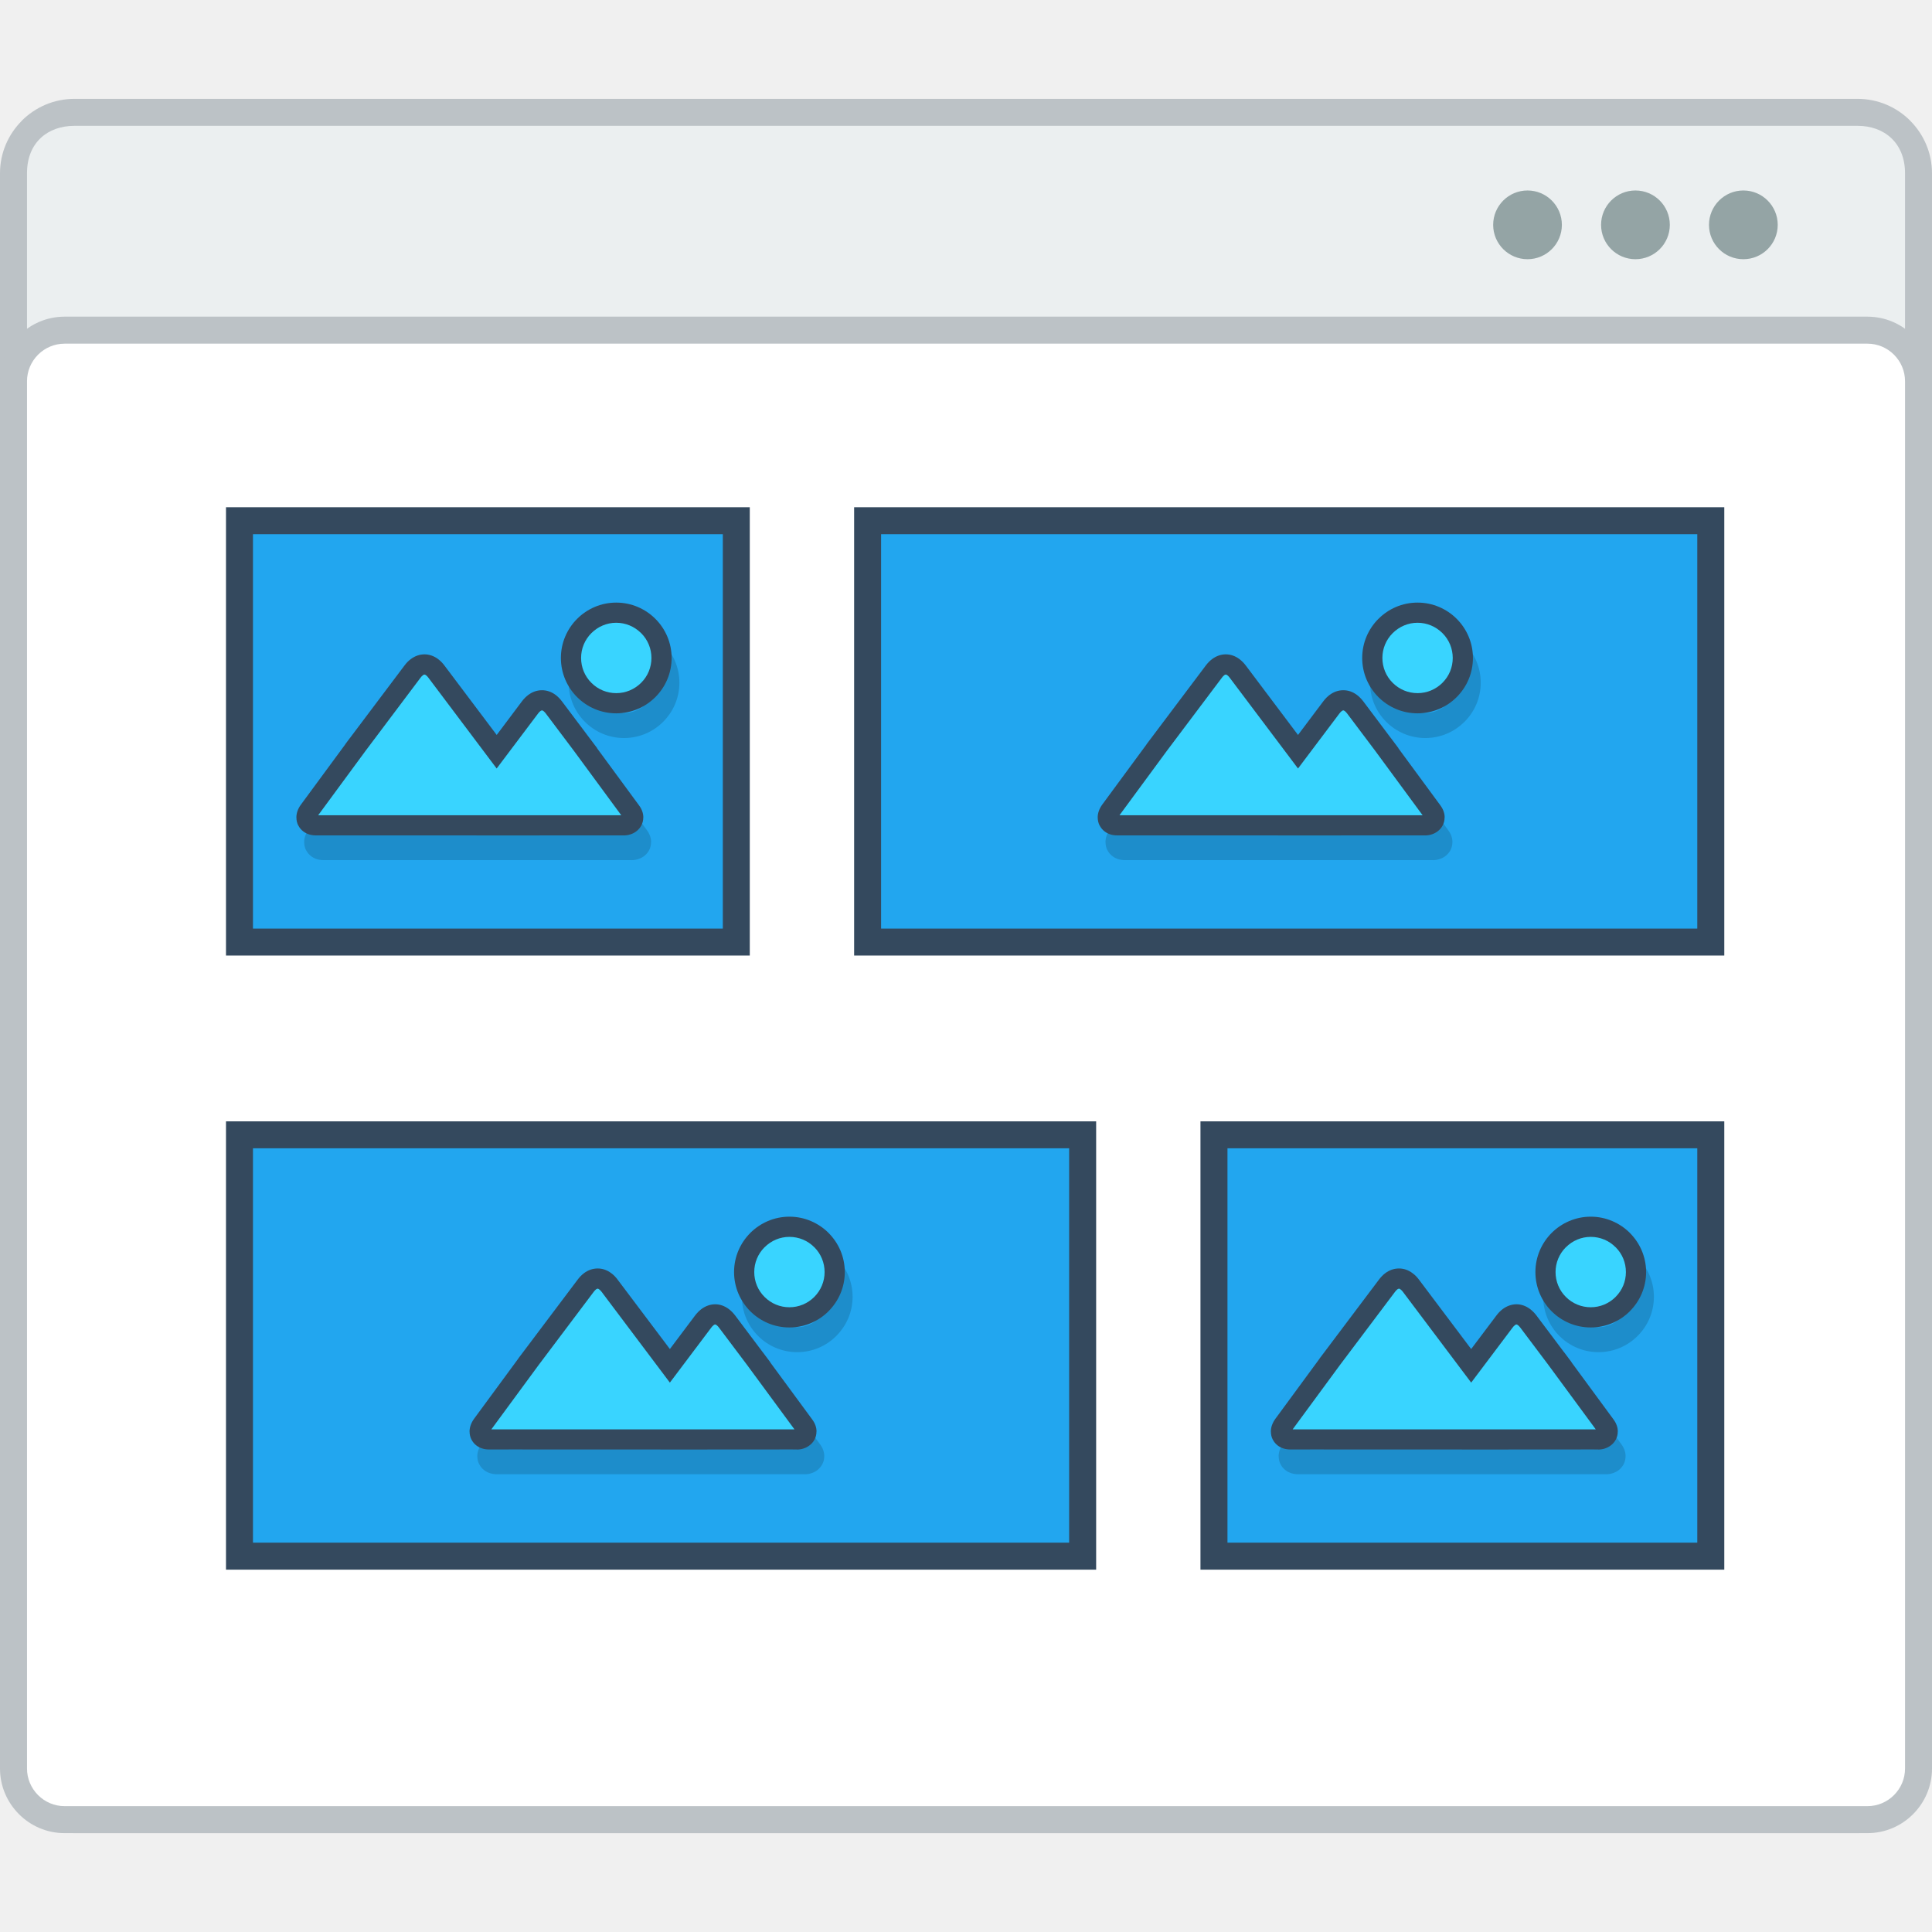
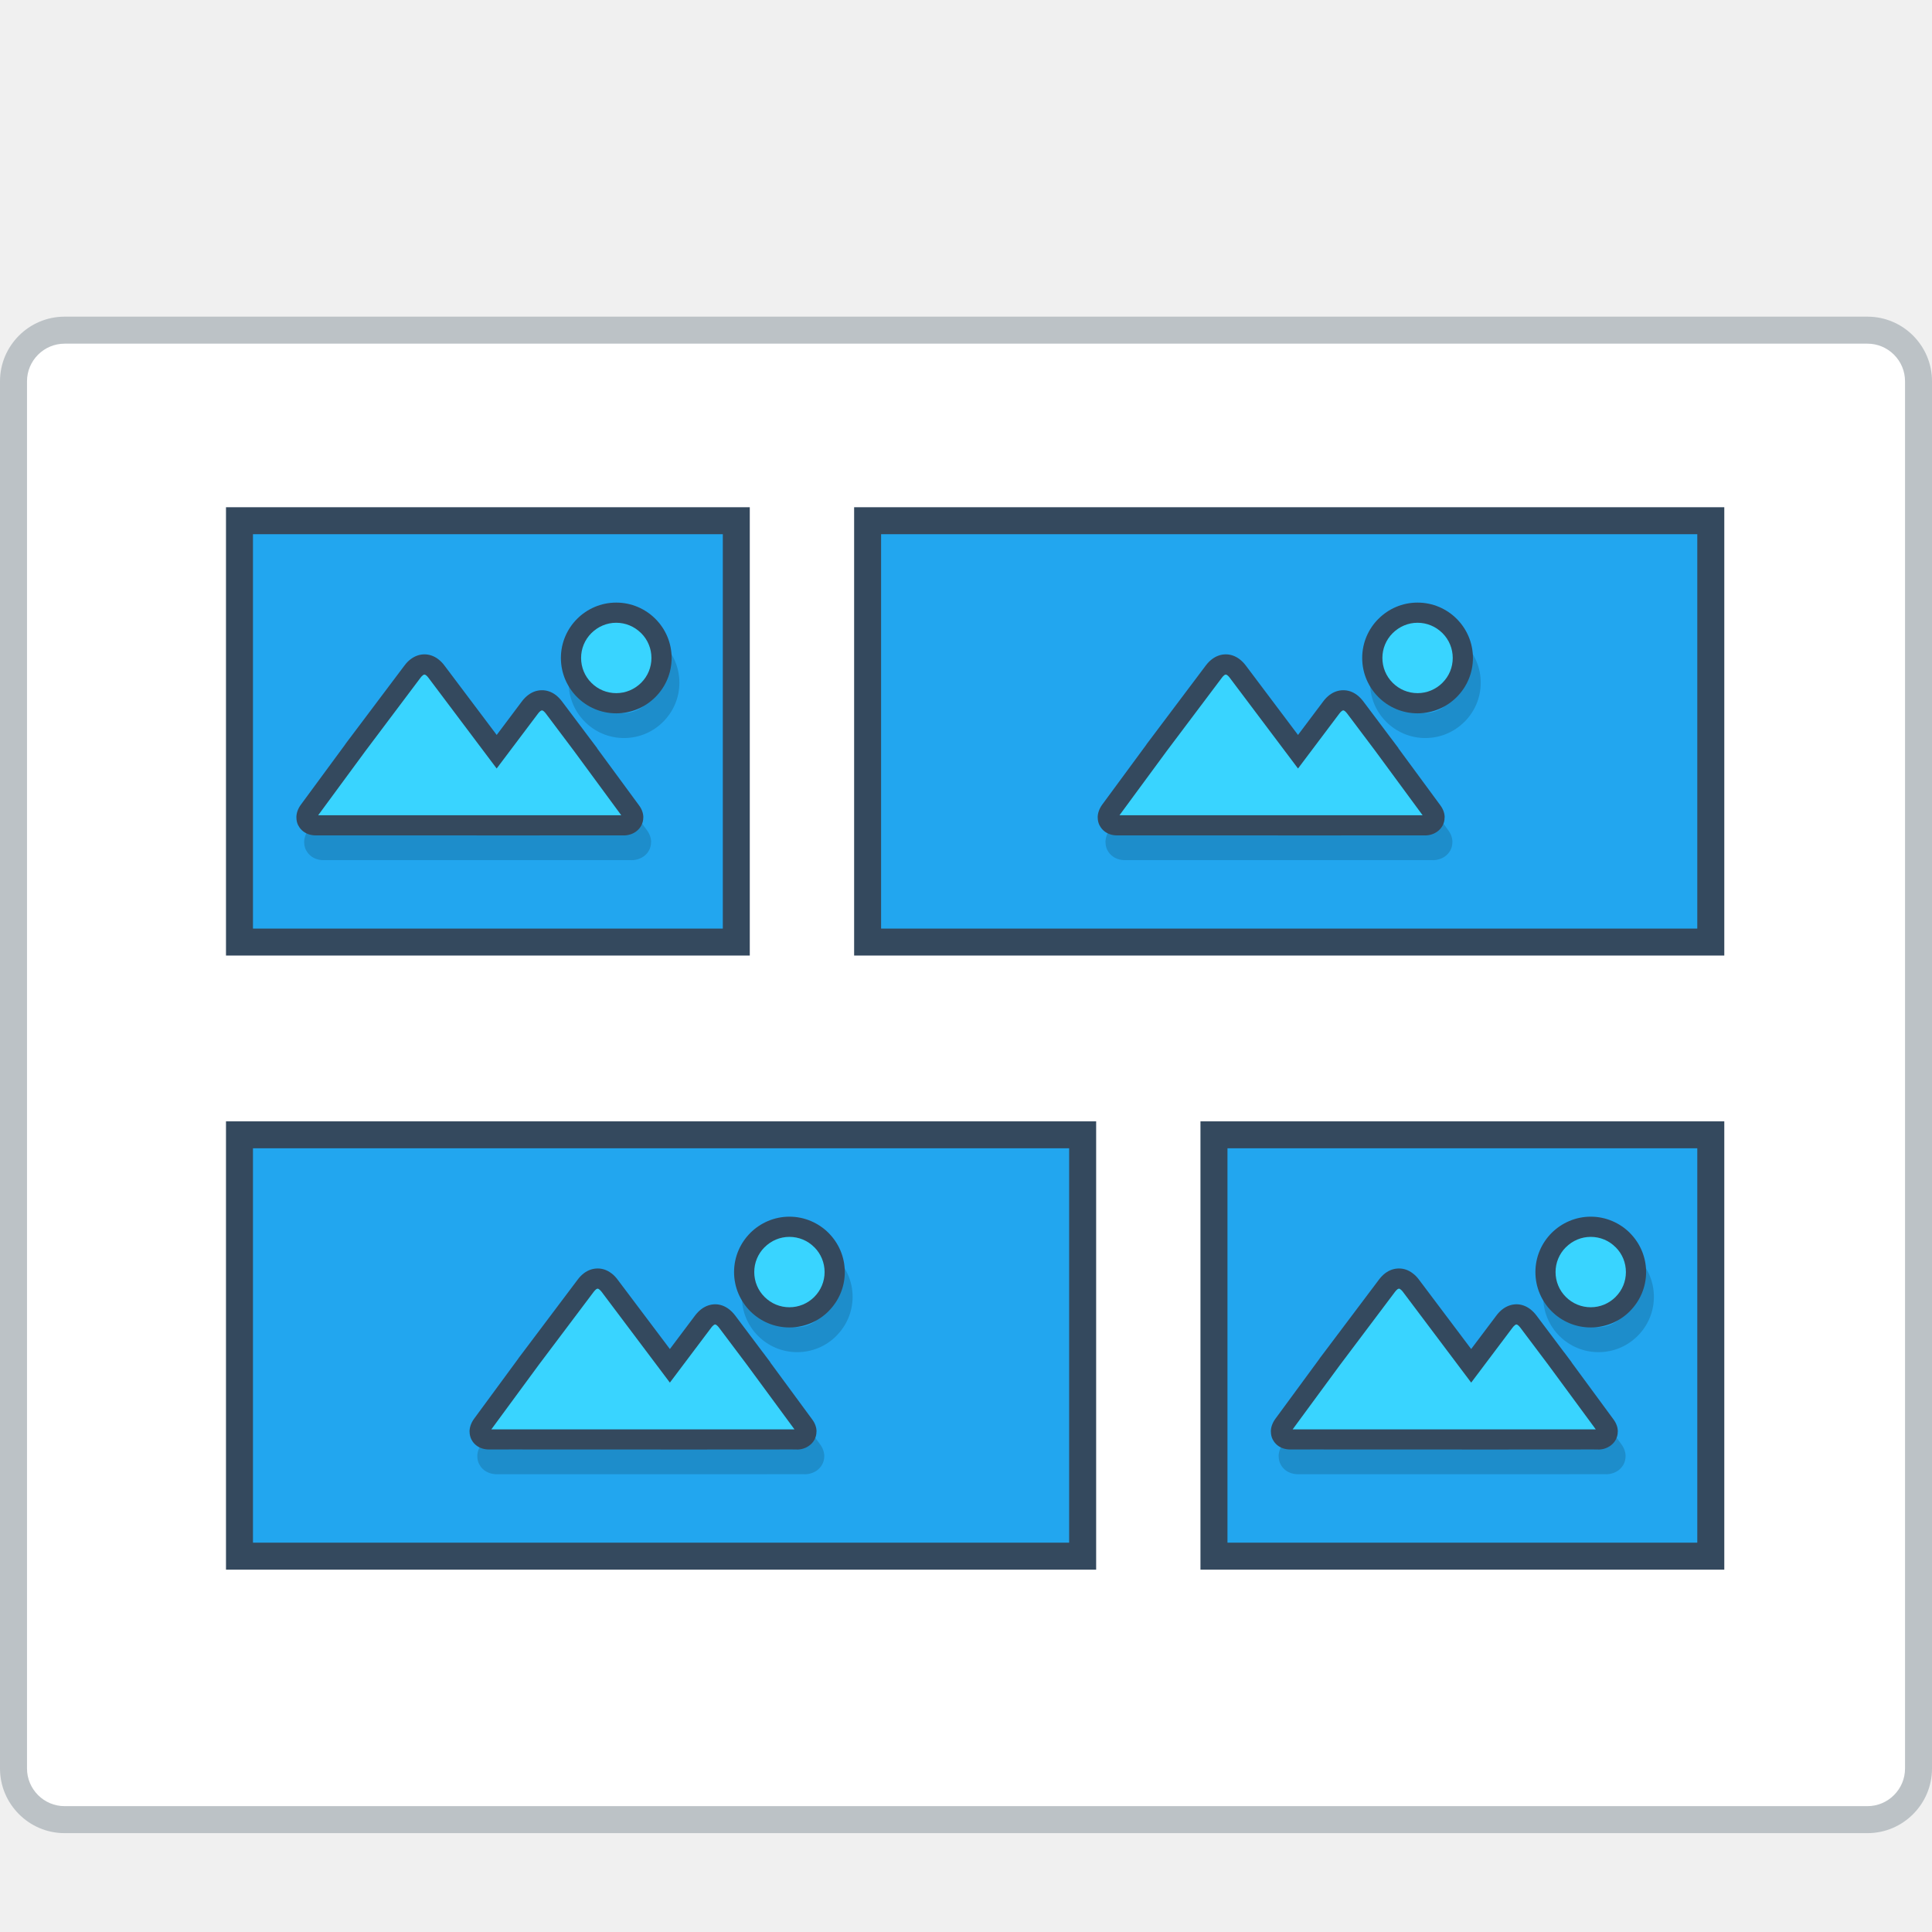
<svg xmlns="http://www.w3.org/2000/svg" version="1.0" id="Layer_1" x="0px" y="0px" width="800px" height="800px" viewBox="191.001 209.131 420.744 377.688" enable-background="new 0 0 800 800" xml:space="preserve">
  <g>
-     <path fill="#BCC2C6" d="M207.203,209.131h388.348c4.457,0,8.514,1.816,11.446,4.748v0.018c2.931,2.932,4.747,6.98,4.747,11.429   v345.299c0,4.432-1.816,8.48-4.747,11.412v0.017c-2.933,2.933-6.989,4.765-11.446,4.765H207.203c-4.465,0-8.514-1.832-11.445-4.765   v-0.017c-2.934-2.932-4.757-6.98-4.757-11.412V225.326c0-4.449,1.823-8.497,4.757-11.429v-0.018   C198.689,210.947,202.738,209.131,207.203,209.131" />
-     <path fill="#EBEFF0" d="M605.871,225.326v345.299c0,6.497-4.531,10.313-10.32,10.313H207.203c-5.781,0-10.321-3.716-10.321-10.313   V225.326c0-6.732,4.557-10.321,10.321-10.321h388.348C601.332,215.004,605.871,218.711,605.871,225.326" />
    <path fill="#BCC2C6" d="M205.063,256.564h392.629c3.873,0,7.39,1.583,9.93,4.124c2.549,2.549,4.123,6.064,4.123,9.938v302.131   c0,3.865-1.574,7.38-4.123,9.93c-2.54,2.549-6.057,4.131-9.93,4.131H205.063c-3.873,0-7.389-1.582-9.93-4.131   c-2.548-2.55-4.132-6.064-4.132-9.93V270.626c0-3.874,1.584-7.389,4.132-9.938C197.674,258.147,201.189,256.564,205.063,256.564" />
    <path fill-rule="evenodd" clip-rule="evenodd" fill="#FFFFFF" d="M205.063,262.446c-2.174,0-4.24,0.866-5.773,2.399   c-1.539,1.541-2.407,3.607-2.407,5.782v302.131c0,2.165,0.868,4.232,2.407,5.78c1.533,1.533,3.6,2.4,5.773,2.4h392.629   c2.174,0,4.24-0.867,5.772-2.4c1.542-1.548,2.407-3.6,2.407-5.78V270.626c0-2.183-0.865-4.241-2.407-5.782   c-1.532-1.533-3.599-2.399-5.772-2.399H205.063z" />
-     <path fill-rule="evenodd" clip-rule="evenodd" fill="#94A4A5" d="M547.159,229.083c4.141,0,7.489,3.356,7.489,7.489   c0,4.132-3.349,7.48-7.489,7.48c-4.133,0-7.481-3.349-7.481-7.48C539.678,232.439,543.026,229.083,547.159,229.083    M570.667,229.083c4.133,0,7.481,3.356,7.481,7.489c0,4.132-3.349,7.48-7.481,7.48c-4.14,0-7.488-3.349-7.488-7.48   C563.179,232.439,566.536,229.083,570.667,229.083z M523.659,229.083c4.132,0,7.48,3.356,7.48,7.489c0,4.132-3.349,7.48-7.48,7.48   s-7.481-3.349-7.481-7.48C516.178,232.439,519.527,229.083,523.659,229.083z" />
    <rect x="240.217" y="298.066" fill-rule="evenodd" clip-rule="evenodd" fill="#34495E" width="114.068" height="97.633" />
    <rect x="246.09" y="303.939" fill="#22A6EF" width="102.322" height="85.886" />
    <path opacity="0.15" d="M331.585,331.596c-1.2-1.191-2.857-1.924-4.683-1.924c-1.832,0-3.481,0.733-4.68,1.924   c-1.193,1.192-1.934,2.85-1.934,4.682c0,1.824,0.74,3.474,1.939,4.673c1.192,1.2,2.851,1.933,4.674,1.933   c1.825,0,3.482-0.733,4.683-1.933c1.19-1.191,1.924-2.849,1.924-4.673C333.509,334.446,332.775,332.788,331.585,331.596    M326.902,324.224c3.324,0,6.332,1.349,8.514,3.532l0.009,0.008c2.183,2.174,3.533,5.19,3.533,8.514   c0,3.323-1.351,6.331-3.533,8.513l-0.009,0.008c-2.182,2.183-5.189,3.532-8.514,3.532c-3.331,0-6.348-1.35-8.521-3.532   c-2.183-2.183-3.54-5.198-3.54-8.521c0-3.324,1.357-6.34,3.54-8.514l0.008-0.008C320.572,325.573,323.58,324.224,326.902,324.224z    M321.131,353.78v-0.008l0.083,0.117l1.524,2.024l-0.025,0.025l9.155,12.437c0.658,0.883,0.934,1.783,0.934,2.632h-0.017   c0.009,0.667-0.159,1.275-0.45,1.8c-0.275,0.5-0.659,0.933-1.108,1.266c-0.759,0.549-1.724,0.858-2.699,0.858v-0.009h-23h-44.043   c-1.057,0-1.982-0.3-2.69-0.833c-0.483-0.358-0.874-0.816-1.149-1.357h-0.008c-0.26-0.517-0.393-1.092-0.393-1.717h-0.008   c0-0.908,0.316-1.874,1-2.799l9.629-13.104l-0.009-0.017l0.884-1.175l0.108-0.142l0,0l0.017-0.025l11.912-15.835   c0.426-0.559,0.884-1.025,1.366-1.383c0.933-0.7,1.95-1.05,3.008-1.042c1.05,0.008,2.058,0.359,2.974,1.042   c0.491,0.366,0.949,0.824,1.367,1.383l11.369,15.128l5.507-7.323c0.418-0.558,0.876-1.016,1.358-1.391   c0.916-0.683,1.925-1.033,2.991-1.033c1.049,0,2.065,0.342,2.989,1.033c0.484,0.367,0.941,0.833,1.368,1.391l6.03,8.022   L321.131,353.78z M325.945,369.491l-9.196-12.504l-0.393-0.525l-5.622-7.48l-0.017-0.017l-0.009,0.017l-6.364,8.447l-1.316,1.75   l-2.167,2.891l-2.174-2.891l-1.308-1.75l-12.229-16.252l-0.017-0.025l-0.018,0.025l-11.546,15.353l-0.341,0.467l-9.197,12.496   l41.494,0.009L325.945,369.491z" />
    <path fill="#34495E" d="M325.204,318.834c3.323,0,6.33,1.35,8.521,3.532l0.008,0.008c2.184,2.183,3.533,5.199,3.533,8.514   c0,3.333-1.35,6.332-3.533,8.521l-0.008,0.009c-2.191,2.183-5.198,3.532-8.521,3.532c-3.324,0-6.339-1.35-8.522-3.532   c-2.183-2.182-3.531-5.198-3.531-8.53c0-3.315,1.349-6.331,3.531-8.514l0.008-0.008   C318.873,320.184,321.888,318.834,325.204,318.834 M319.43,348.39L319.43,348.39l0.085,0.109l1.532,2.032l-0.025,0.017   l9.146,12.445c0.66,0.883,0.934,1.783,0.934,2.632h-0.008c0,0.667-0.167,1.267-0.458,1.8c-0.267,0.5-0.659,0.924-1.107,1.258   c-0.751,0.558-1.726,0.857-2.7,0.857v-0.008l-23.001,0.008l-44.034-0.008c-1.066,0-1.982-0.3-2.691-0.825   c-0.49-0.358-0.883-0.816-1.148-1.366h-0.017c-0.251-0.517-0.392-1.083-0.383-1.716h-0.009c0-0.899,0.308-1.874,0.992-2.799   l9.637-13.096l-0.008-0.016l0.875-1.175l0.107-0.142l0,0l0.025-0.024l11.913-15.836c0.416-0.566,0.883-1.033,1.366-1.391   c0.933-0.7,1.949-1.042,3.007-1.042c1.05,0.008,2.058,0.359,2.965,1.042c0.492,0.375,0.951,0.833,1.366,1.391l11.38,15.12   l5.498-7.323c0.417-0.55,0.875-1.016,1.366-1.383c0.908-0.683,1.925-1.032,2.982-1.032c1.05-0.008,2.066,0.333,3,1.032   c0.482,0.367,0.94,0.833,1.357,1.383l6.039,8.03L319.43,348.39z" />
    <path fill-rule="evenodd" clip-rule="evenodd" fill="#39D4FF" d="M325.204,323.225c-2.042,0-3.965,0.808-5.448,2.291l0.025-0.025   c-1.441,1.45-2.232,3.366-2.232,5.398c0,2.05,0.799,3.982,2.24,5.415c1.441,1.449,3.373,2.249,5.415,2.249   c2.04,0,3.964-0.8,5.456-2.282l-0.024,0.017c1.44-1.433,2.232-3.349,2.232-5.398c0-2.033-0.792-3.949-2.208-5.373l-0.05-0.042   C329.168,324.04,327.244,323.225,325.204,323.225 M260.294,365.143h43.533h22.468l-10.313-14.028l-6.115-8.13   c-0.141-0.184-0.308-0.375-0.49-0.517c-0.092-0.066-0.227-0.158-0.351-0.158s-0.251,0.083-0.351,0.158   c-0.191,0.142-0.358,0.333-0.491,0.517l-9.021,11.979l-14.878-19.785c-0.142-0.192-0.309-0.375-0.491-0.509   c-0.101-0.083-0.233-0.167-0.36-0.167c-0.123,0-0.248,0.083-0.341,0.158c-0.189,0.142-0.357,0.325-0.499,0.517l-11.979,15.936   L260.294,365.143z" />
    <rect x="377.01" y="298.066" fill-rule="evenodd" clip-rule="evenodd" fill="#34495E" width="189.501" height="97.633" />
    <rect x="382.883" y="303.939" fill="#22A6EF" width="177.747" height="85.886" />
    <path opacity="0.15" d="M506.09,331.596c-1.199-1.191-2.849-1.924-4.682-1.924c-1.824,0-3.482,0.733-4.673,1.924   c-1.199,1.192-1.934,2.85-1.934,4.682c0,1.824,0.741,3.474,1.934,4.673c1.198,1.2,2.849,1.933,4.673,1.933   c1.833,0,3.482-0.733,4.682-1.933c1.191-1.191,1.933-2.849,1.933-4.673C508.022,334.446,507.281,332.788,506.09,331.596    M501.408,324.224c3.324,0,6.331,1.349,8.515,3.532l0.016,0.008c2.184,2.174,3.532,5.19,3.532,8.514   c0,3.323-1.349,6.331-3.532,8.513l-0.016,0.008c-2.184,2.183-5.19,3.532-8.515,3.532c-3.323,0-6.339-1.35-8.521-3.532   c-2.184-2.183-3.531-5.198-3.531-8.521c0-3.324,1.348-6.34,3.531-8.514l0.008-0.008   C495.078,325.573,498.085,324.224,501.408,324.224z M495.635,353.78v-0.008l0.084,0.117l1.533,2.024l-0.025,0.025l9.146,12.437   c0.659,0.883,0.934,1.783,0.934,2.632h-0.009c0,0.667-0.166,1.275-0.449,1.8c-0.284,0.5-0.667,0.933-1.116,1.266   c-0.758,0.549-1.725,0.858-2.699,0.858v-0.009h-23.001h-44.034c-1.066,0-1.982-0.3-2.691-0.833   c-0.49-0.358-0.883-0.816-1.148-1.357h-0.017c-0.251-0.517-0.384-1.092-0.384-1.717h-0.017c0-0.908,0.316-1.874,1-2.799   l9.638-13.104l-0.009-0.017l0.884-1.175l0.1-0.142l0,0l0.025-0.025l11.913-15.835c0.415-0.559,0.874-1.025,1.366-1.383   c0.932-0.7,1.949-1.05,3.006-1.042c1.05,0.008,2.059,0.359,2.966,1.042c0.492,0.366,0.95,0.824,1.366,1.383l11.372,15.128   l5.506-7.323c0.417-0.558,0.875-1.016,1.366-1.391c0.916-0.683,1.925-1.033,2.982-1.033c1.049,0,2.065,0.342,2.99,1.033   c0.491,0.367,0.95,0.833,1.366,1.391l6.04,8.022L495.635,353.78z M500.451,369.491l-9.197-12.504l-0.384-0.525l-5.631-7.48   l-0.008-0.017l-0.019,0.017l-6.354,8.447l-1.316,1.75l-2.174,2.891l-2.167-2.891l-1.314-1.75l-12.23-16.252l-0.009-0.025   l-0.017,0.025l-11.555,15.353l-0.341,0.467l-9.188,12.496l41.485,0.009L500.451,369.491z" />
    <path fill="#34495E" d="M499.71,318.834c3.323,0,6.339,1.35,8.521,3.532l0.009,0.008c2.182,2.183,3.531,5.199,3.531,8.514   c0,3.333-1.35,6.332-3.531,8.521l-0.009,0.009c-2.183,2.183-5.198,3.532-8.521,3.532c-3.324,0-6.341-1.35-8.522-3.532   c-2.184-2.182-3.533-5.198-3.533-8.53c0-3.315,1.35-6.331,3.533-8.514l0.017-0.008C493.378,320.184,496.394,318.834,499.71,318.834    M493.945,348.39L493.945,348.39l0.082,0.109l1.524,2.032l-0.024,0.017l9.155,12.445c0.649,0.883,0.933,1.783,0.933,2.632h-0.018   c0.009,0.667-0.158,1.267-0.449,1.8c-0.273,0.5-0.658,0.924-1.115,1.258c-0.75,0.558-1.717,0.857-2.691,0.857v-0.008l-23,0.008   l-44.042-0.008c-1.066,0-1.983-0.3-2.691-0.825c-0.483-0.358-0.876-0.816-1.15-1.366h-0.008c-0.258-0.517-0.392-1.083-0.392-1.716   h-0.008c0-0.899,0.316-1.874,0.99-2.799l9.639-13.096l-0.008-0.016l0.882-1.175l0.11-0.142l0,0l0.016-0.024l11.912-15.836   c0.425-0.566,0.883-1.033,1.367-1.391c0.933-0.7,1.947-1.042,3.006-1.042c1.051,0.008,2.059,0.359,2.967,1.042   c0.491,0.375,0.949,0.833,1.373,1.391l11.372,15.12l5.507-7.323c0.407-0.55,0.874-1.016,1.357-1.383   c0.917-0.683,1.924-1.032,2.98-1.032c1.06-0.008,2.067,0.333,3,1.032c0.483,0.367,0.942,0.833,1.366,1.383l6.032,8.03   L493.945,348.39z" />
    <path fill-rule="evenodd" clip-rule="evenodd" fill="#39D4FF" d="M499.71,323.225c-2.034,0-3.958,0.808-5.449,2.291l0.025-0.025   c-1.441,1.45-2.233,3.366-2.233,5.398c0,2.05,0.801,3.982,2.241,5.415c1.45,1.449,3.382,2.249,5.416,2.249   c2.04,0,3.973-0.8,5.456-2.282l-0.025,0.017c1.441-1.433,2.232-3.349,2.232-5.398c0-2.033-0.791-3.949-2.207-5.373l-0.041-0.042   C503.683,324.04,501.75,323.225,499.71,323.225 M434.799,365.143h43.535h22.475l-10.32-14.028l-6.115-8.13   c-0.142-0.184-0.309-0.375-0.491-0.517c-0.093-0.066-0.225-0.158-0.343-0.158c-0.133,0-0.258,0.083-0.358,0.158   c-0.183,0.142-0.349,0.333-0.489,0.517l-9.015,11.979l-14.887-19.785c-0.141-0.192-0.308-0.375-0.491-0.509   c-0.101-0.083-0.233-0.167-0.358-0.167c-0.116,0-0.25,0.083-0.342,0.158c-0.183,0.142-0.349,0.325-0.491,0.517l-11.988,15.936   L434.799,365.143z" />
    <rect x="452.434" y="431.807" fill-rule="evenodd" clip-rule="evenodd" fill="#34495E" width="114.077" height="97.633" />
    <rect x="458.316" y="437.672" fill="#22A6EF" width="102.313" height="85.886" />
    <path opacity="0.15" d="M543.802,465.328c-1.19-1.182-2.849-1.916-4.682-1.916c-1.823,0-3.481,0.734-4.674,1.916   c-1.19,1.199-1.934,2.85-1.934,4.683s0.743,3.481,1.934,4.682c1.2,1.198,2.851,1.933,4.674,1.933c1.833,0,3.491-0.734,4.682-1.933   c1.19-1.2,1.934-2.849,1.934-4.682S544.992,466.527,543.802,465.328 M539.12,457.964c3.324,0,6.331,1.35,8.515,3.533h0.017   c2.182,2.182,3.53,5.197,3.53,8.514c0,3.332-1.349,6.33-3.53,8.514l-0.017,0.017c-2.184,2.183-5.19,3.531-8.515,3.531   c-3.323,0-6.34-1.349-8.522-3.531c-2.184-2.184-3.531-5.198-3.531-8.53c0-3.316,1.348-6.332,3.531-8.514h0.009   C532.789,459.313,535.804,457.964,539.12,457.964z M533.348,487.521L533.348,487.521l0.082,0.099l1.533,2.033l-0.024,0.017   l9.154,12.446c0.651,0.883,0.925,1.781,0.925,2.632h-0.009c0,0.666-0.166,1.266-0.449,1.799c-0.282,0.501-0.658,0.916-1.115,1.267   c-0.75,0.55-1.726,0.85-2.7,0.85v-0.017l-23,0.017H473.71c-1.066-0.017-1.982-0.316-2.691-0.833   c-0.491-0.367-0.883-0.817-1.149-1.366h-0.009c-0.257-0.517-0.391-1.082-0.391-1.716h-0.016c0-0.899,0.315-1.865,0.998-2.799   l9.64-13.096l-0.009-0.017l0.883-1.165l0.101-0.15h0.008l0.016-0.034l11.913-15.827c0.416-0.567,0.874-1.018,1.366-1.384   c0.934-0.7,1.949-1.049,3.006-1.049c1.051,0.017,2.059,0.365,2.968,1.049c0.491,0.366,0.948,0.833,1.366,1.384l11.37,15.11   l5.507-7.313c0.416-0.55,0.874-1.017,1.366-1.383c0.908-0.683,1.924-1.034,2.982-1.034c1.05,0,2.065,0.334,2.989,1.034   c0.492,0.366,0.951,0.833,1.367,1.383l6.039,8.03L533.348,487.521z M538.171,503.232l-9.206-12.513l-0.383-0.517l-5.632-7.48   l-0.008-0.017l-0.017,0.017l-6.355,8.447l-1.316,1.75l-2.175,2.882l-2.166-2.882l-1.315-1.75l-12.23-16.262l-0.008-0.016   l-0.017,0.016L485.79,490.27l-0.335,0.467l-9.196,12.496h41.485H538.171z" />
    <path fill="#34495E" d="M537.429,452.566c3.315,0,6.332,1.366,8.515,3.531l0.008,0.018c2.182,2.184,3.533,5.197,3.533,8.513   c0,3.316-1.352,6.331-3.533,8.514l-0.008,0.017c-2.183,2.184-5.199,3.533-8.515,3.533c-3.332,0-6.347-1.35-8.53-3.533   c-2.174-2.182-3.523-5.197-3.523-8.53c0-3.315,1.35-6.329,3.523-8.513l0.017-0.018   C531.098,453.933,534.105,452.566,537.429,452.566 M531.656,482.122L531.656,482.122l0.084,0.117l1.523,2.032l-0.017,0.017   l9.147,12.445c0.649,0.884,0.932,1.783,0.932,2.634h-0.016c0.008,0.665-0.158,1.265-0.451,1.798   c-0.273,0.501-0.657,0.917-1.107,1.251c-0.758,0.565-1.724,0.865-2.698,0.865v-0.016l-23,0.016l-44.043-0.016   c-1.059,0-1.982-0.301-2.691-0.817c-0.491-0.366-0.874-0.815-1.149-1.366h-0.009c-0.258-0.517-0.39-1.083-0.39-1.715h-0.01   c0-0.899,0.317-1.867,0.999-2.799l9.631-13.113l-0.009-0.017l0.883-1.167l0.109-0.132l0.016-0.033l11.912-15.828   c0.426-0.567,0.885-1.033,1.367-1.4c0.933-0.699,1.949-1.031,3.007-1.031c1.059,0,2.059,0.349,2.975,1.048   c0.482,0.351,0.948,0.816,1.366,1.384l11.37,15.111l5.507-7.314c0.407-0.55,0.874-1.016,1.358-1.383   c0.916-0.684,1.924-1.032,2.981-1.05c1.059,0,2.066,0.351,3,1.05c0.482,0.367,0.94,0.833,1.365,1.383l6.031,8.031L531.656,482.122z   " />
    <path fill-rule="evenodd" clip-rule="evenodd" fill="#39D4FF" d="M537.429,456.965c-2.04,0-3.965,0.801-5.456,2.299l0.025-0.033   c-1.442,1.449-2.233,3.365-2.233,5.397c0,2.05,0.8,3.982,2.241,5.415c1.45,1.449,3.383,2.25,5.423,2.25   c2.041,0,3.966-0.801,5.448-2.282l-0.025,0.016c1.451-1.449,2.232-3.364,2.232-5.398c0-2.032-0.781-3.948-2.207-5.381l-0.041-0.032   C541.395,457.766,539.47,456.965,537.429,456.965 M472.511,498.883h43.534h22.476l-10.321-14.028l-6.115-8.131   c-0.141-0.183-0.307-0.383-0.491-0.517c-0.091-0.065-0.225-0.166-0.343-0.166c-0.133,0-0.257,0.083-0.357,0.166   c-0.182,0.134-0.35,0.334-0.49,0.517l-9.015,11.979l-14.886-19.793c-0.142-0.183-0.3-0.365-0.492-0.499   c-0.091-0.083-0.225-0.166-0.357-0.166c-0.116,0-0.251,0.083-0.341,0.149c-0.185,0.15-0.351,0.333-0.492,0.516l-11.987,15.928   L472.511,498.883z" />
    <rect x="240.217" y="431.807" fill-rule="evenodd" clip-rule="evenodd" fill="#34495E" width="189.5" height="97.633" />
    <rect x="246.09" y="437.672" fill="#22A6EF" width="177.745" height="85.886" />
    <path opacity="0.15" d="M369.297,465.328c-1.199-1.182-2.85-1.916-4.682-1.916c-1.825,0-3.482,0.734-4.682,1.916   c-1.191,1.199-1.926,2.85-1.926,4.683s0.734,3.481,1.934,4.682c1.2,1.198,2.849,1.933,4.674,1.933c1.832,0,3.482-0.734,4.682-1.933   c1.191-1.2,1.932-2.849,1.932-4.682S370.488,466.527,369.297,465.328 M364.615,457.964c3.324,0,6.33,1.35,8.514,3.533h0.008   c2.183,2.182,3.541,5.197,3.541,8.514c0,3.332-1.358,6.33-3.541,8.514l-0.008,0.017c-2.184,2.183-5.189,3.531-8.514,3.531   s-6.34-1.349-8.522-3.531c-2.183-2.184-3.532-5.198-3.532-8.53c0-3.316,1.35-6.332,3.532-8.514h0.008   C358.283,459.313,361.291,457.964,364.615,457.964z M358.842,487.521L358.842,487.521l0.083,0.099l1.524,2.033l-0.017,0.017   l9.146,12.446c0.659,0.883,0.934,1.781,0.934,2.632h-0.008c0,0.666-0.167,1.266-0.459,1.799c-0.274,0.501-0.657,0.916-1.107,1.267   c-0.758,0.55-1.725,0.85-2.699,0.85v-0.017l-23.001,0.017h-44.033c-1.066-0.017-1.983-0.316-2.691-0.833   c-0.491-0.367-0.883-0.817-1.148-1.366h-0.018c-0.26-0.517-0.392-1.082-0.392-1.716h-0.009c0-0.899,0.317-1.865,1-2.799   l9.639-13.096l-0.016-0.017l0.881-1.165l0.108-0.15l0.025-0.034l11.913-15.827c0.416-0.567,0.874-1.018,1.366-1.384   c0.932-0.7,1.949-1.049,3.007-1.049c1.05,0.017,2.058,0.365,2.965,1.049c0.492,0.366,0.951,0.833,1.367,1.384l11.371,15.11   l5.506-7.313c0.417-0.55,0.875-1.017,1.358-1.383c0.915-0.683,1.932-1.034,2.99-1.034c1.05,0,2.065,0.334,2.991,1.034   c0.49,0.366,0.948,0.833,1.366,1.383l6.04,8.03L358.842,487.521z M363.657,503.232l-9.197-12.513l-0.392-0.517l-5.623-7.48   l-0.009-0.017l-0.017,0.017l-6.355,8.447l-1.316,1.75l-2.174,2.882l-2.166-2.882l-1.315-1.75l-12.23-16.262l-0.017-0.016   l-0.008,0.016l-11.555,15.361l-0.341,0.467l-9.188,12.496h41.483H363.657z" />
    <path fill="#34495E" d="M362.915,452.566c3.324,0,6.339,1.366,8.522,3.531l0.009,0.018c2.183,2.184,3.531,5.197,3.531,8.513   c0,3.316-1.349,6.331-3.531,8.514l-0.009,0.017c-2.184,2.184-5.198,3.533-8.522,3.533c-3.323,0-6.339-1.35-8.522-3.533   c-2.173-2.182-3.531-5.197-3.531-8.53c0-3.315,1.35-6.329,3.531-8.513l0.01-0.018C356.584,453.933,359.6,452.566,362.915,452.566    M357.143,482.122h0.008l0.083,0.117l1.524,2.032l-0.024,0.017l9.154,12.445c0.651,0.884,0.935,1.783,0.935,2.634h-0.018   c0.008,0.665-0.158,1.265-0.45,1.798c-0.274,0.501-0.657,0.917-1.115,1.251c-0.75,0.565-1.716,0.865-2.691,0.865v-0.016l-23,0.016   l-44.043-0.016c-1.065,0-1.982-0.301-2.69-0.817c-0.492-0.366-0.875-0.815-1.15-1.366h-0.008c-0.258-0.517-0.392-1.083-0.392-1.715   h-0.009c0-0.899,0.317-1.867,0.992-2.799l9.639-13.113l-0.009-0.017l0.884-1.167l0.1-0.132h0.008l0.017-0.033l11.913-15.828   c0.424-0.567,0.882-1.033,1.366-1.4c0.933-0.699,1.948-1.031,3.007-1.031c1.051,0,2.057,0.349,2.975,1.048   c0.482,0.351,0.94,0.816,1.357,1.384l11.379,15.111l5.498-7.314c0.425-0.55,0.875-1.016,1.366-1.383   c0.917-0.684,1.924-1.032,2.982-1.05c1.051,0,2.065,0.351,2.999,1.05c0.484,0.367,0.941,0.833,1.366,1.383l6.03,8.031   L357.143,482.122z" />
    <path fill-rule="evenodd" clip-rule="evenodd" fill="#39D4FF" d="M362.915,456.965c-2.032,0-3.965,0.801-5.448,2.299l0.025-0.033   c-1.441,1.449-2.232,3.365-2.232,5.397c0,2.05,0.799,3.982,2.241,5.415c1.449,1.449,3.374,2.25,5.414,2.25   c2.042,0,3.975-0.801,5.457-2.282l-0.025,0.016c1.44-1.449,2.232-3.364,2.232-5.398c0-2.032-0.792-3.948-2.207-5.381l-0.041-0.032   C366.89,457.766,364.957,456.965,362.915,456.965 M298.005,498.883h43.535h22.475l-10.321-14.028l-6.114-8.131   c-0.142-0.183-0.309-0.383-0.491-0.517c-0.092-0.065-0.225-0.166-0.342-0.166c-0.133,0-0.258,0.083-0.357,0.166   c-0.185,0.134-0.35,0.334-0.491,0.517l-9.015,11.979l-14.886-19.793c-0.142-0.183-0.308-0.365-0.492-0.499   c-0.101-0.083-0.225-0.166-0.358-0.166c-0.117,0-0.249,0.083-0.342,0.149c-0.183,0.15-0.35,0.333-0.49,0.516l-11.988,15.928   L298.005,498.883z" />
  </g>
</svg>
